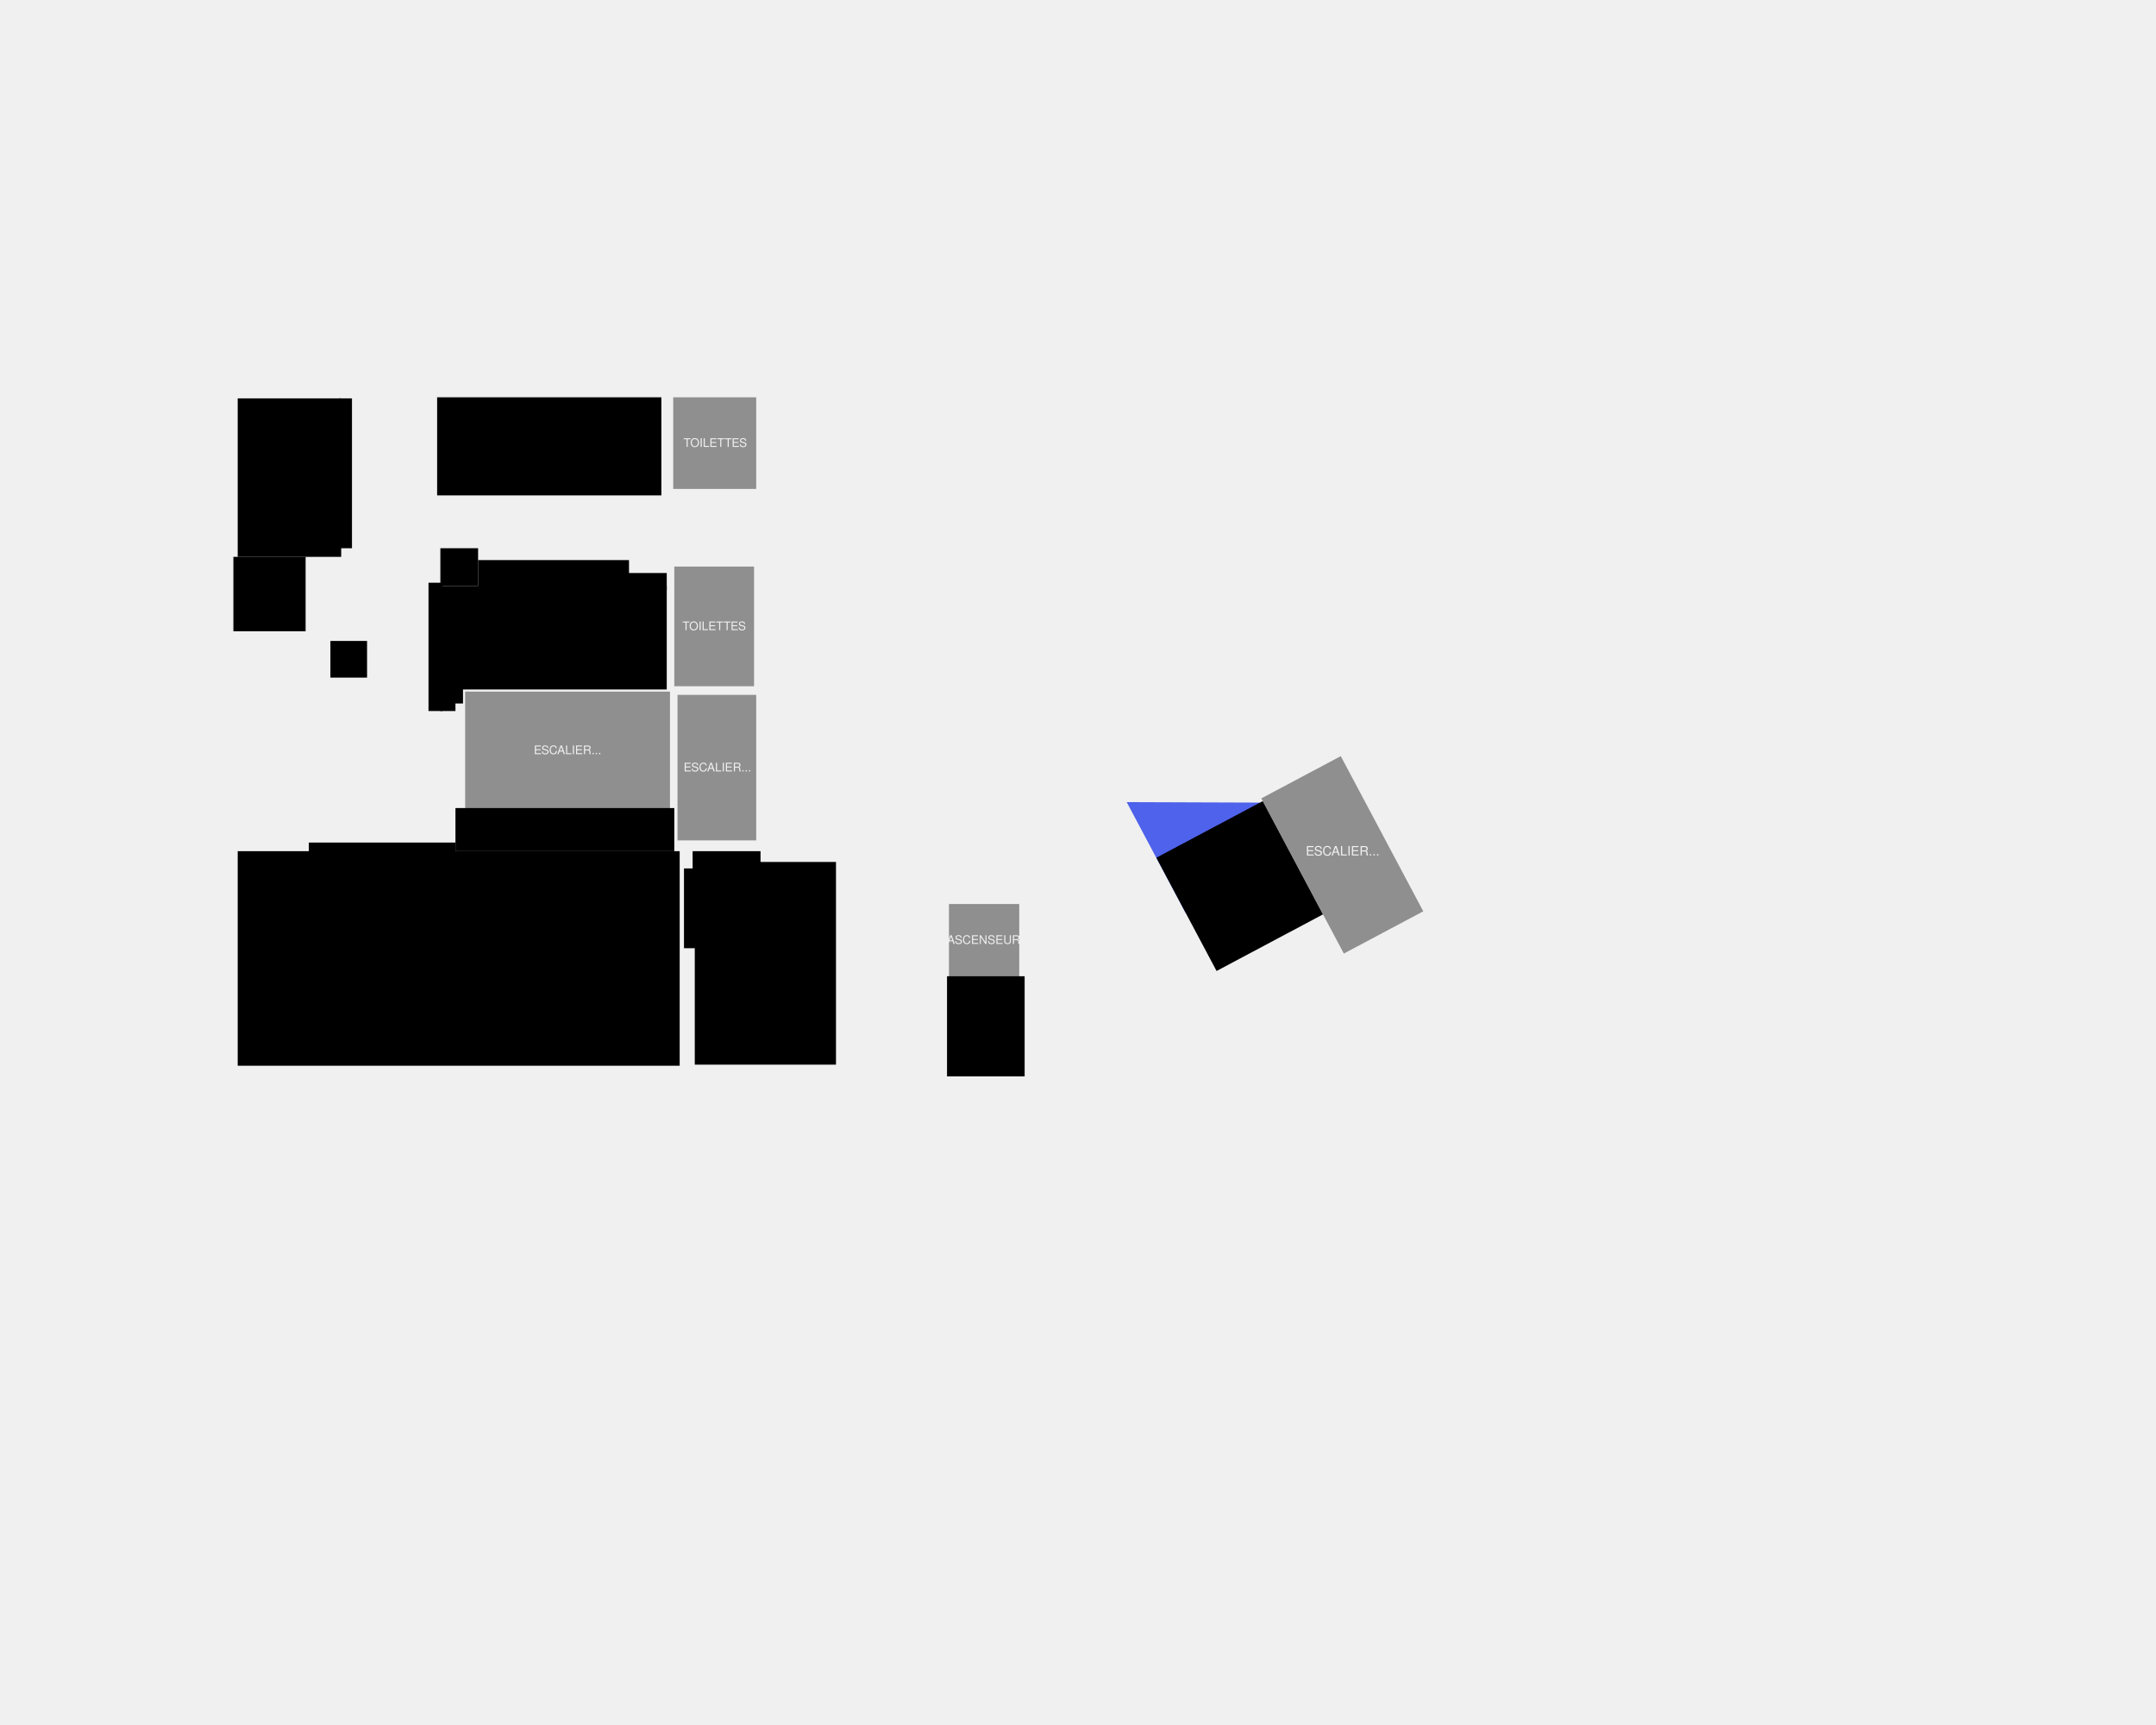
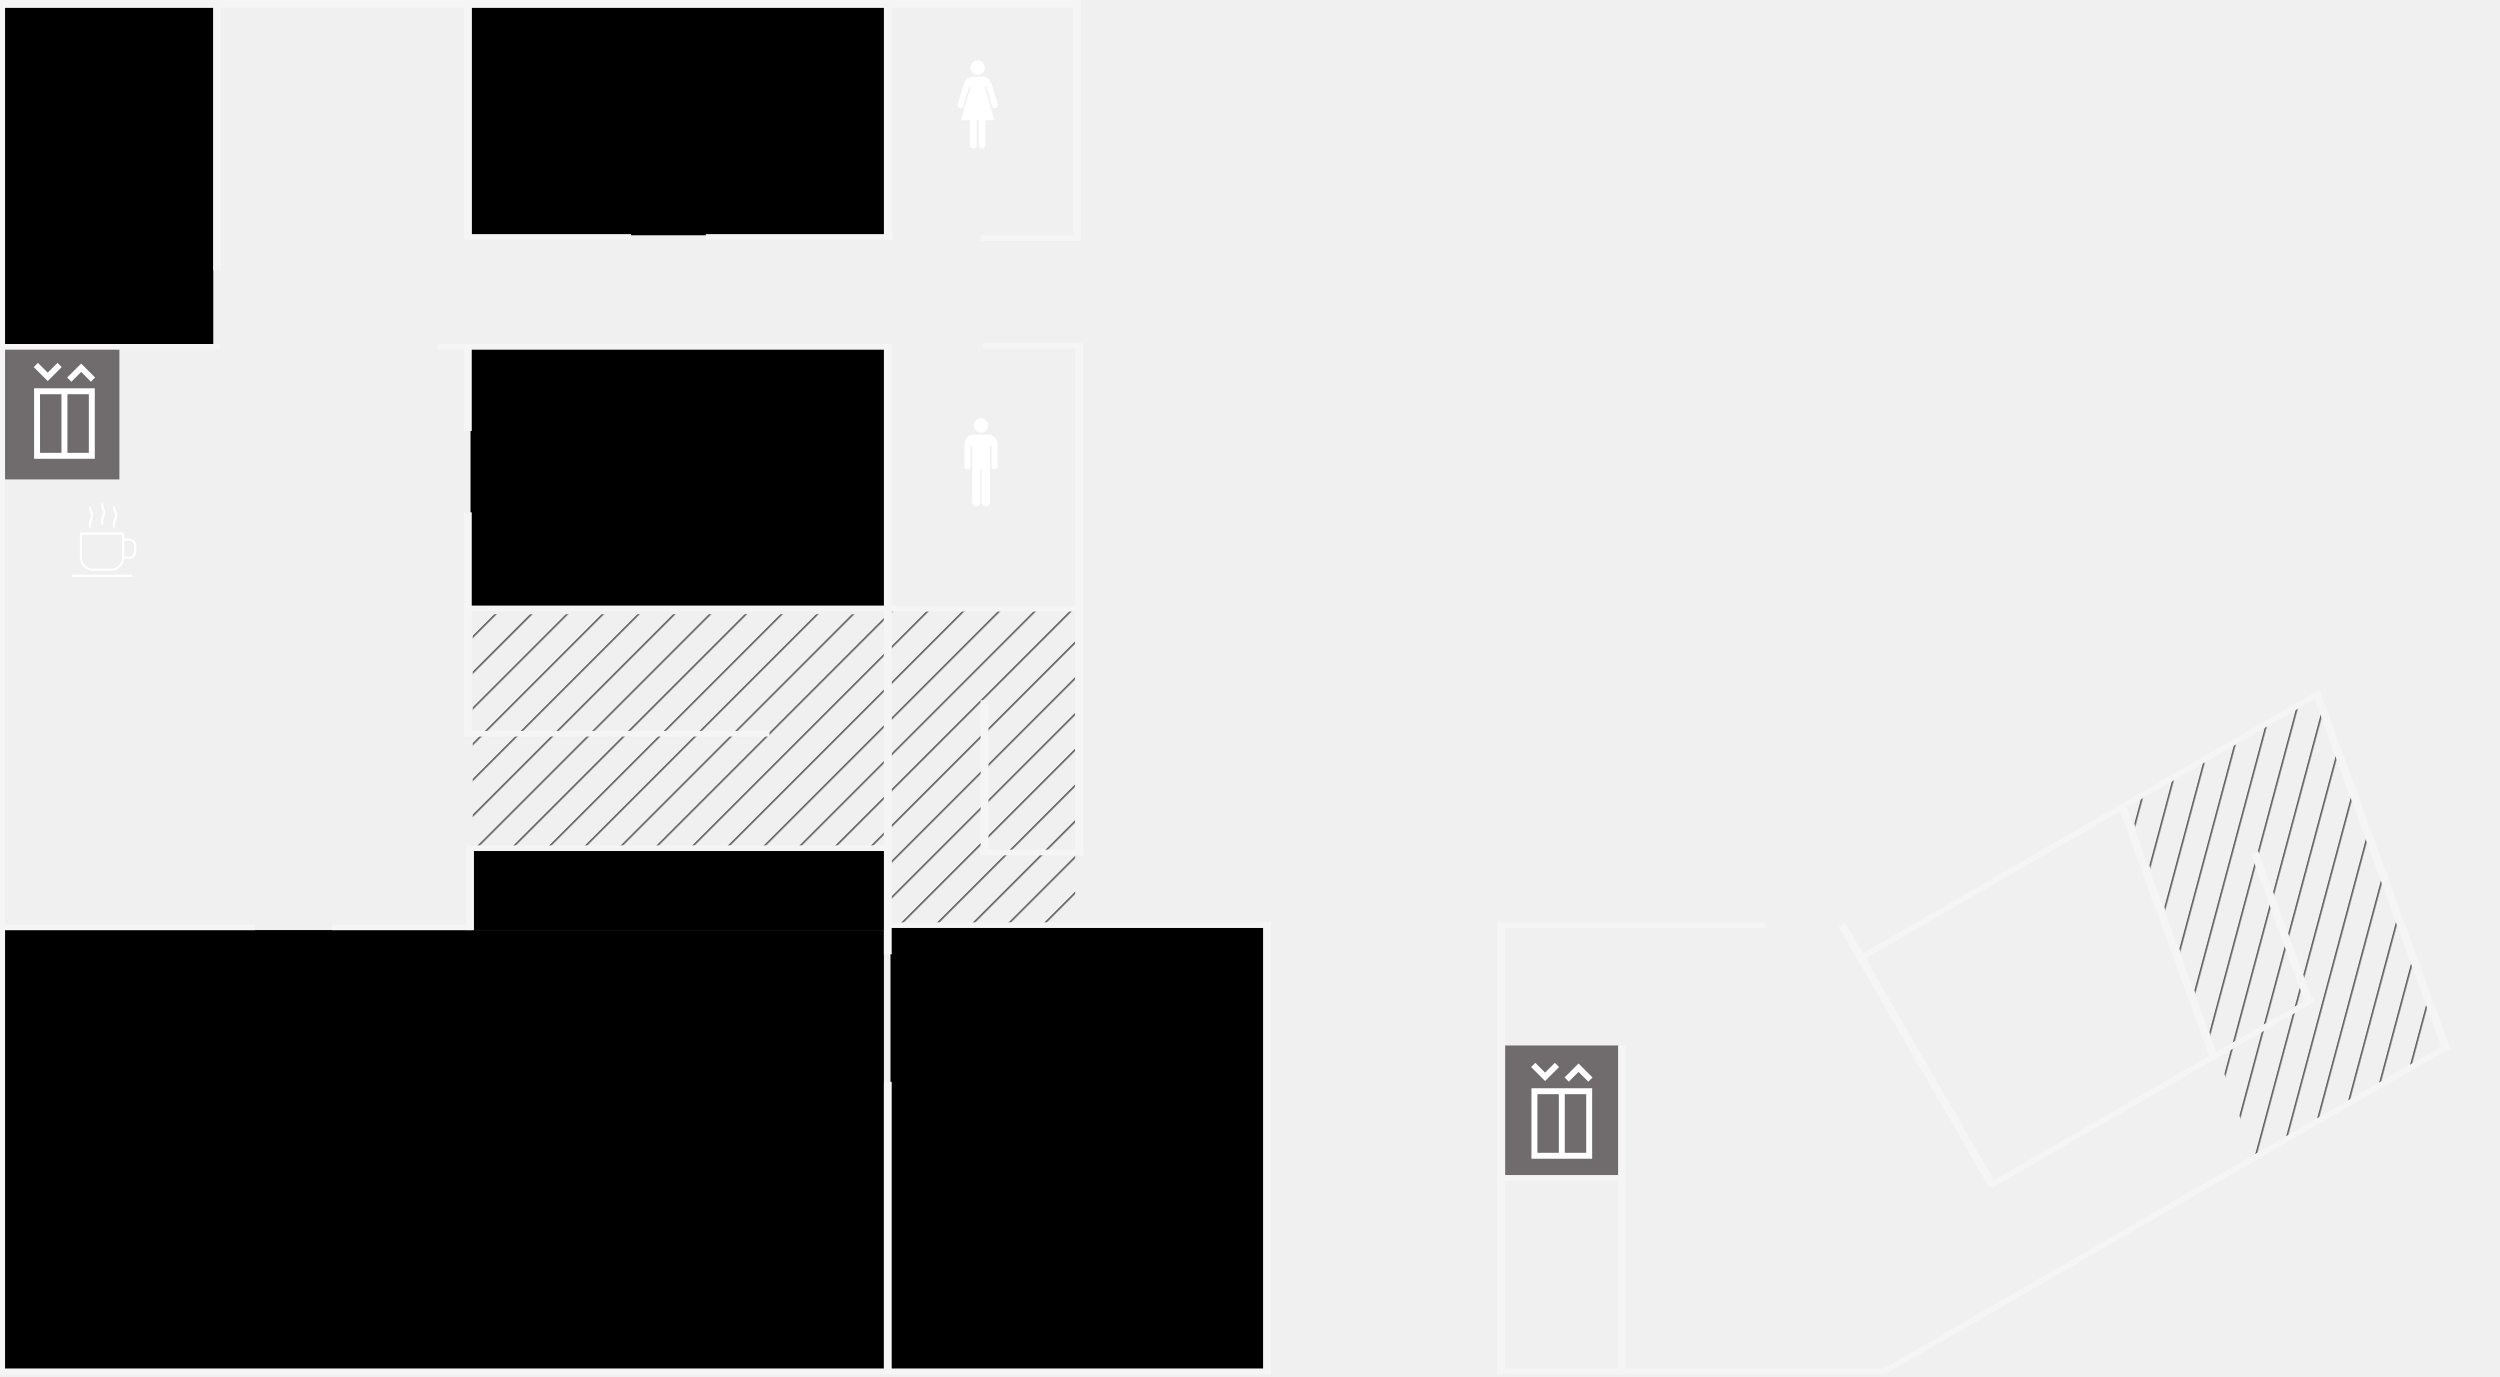
- <svg xmlns="http://www.w3.org/2000/svg" version="1.1" width="2000px" height="1600px" viewBox="-0.5 -0.5 2000 1600">
+ <svg xmlns="http://www.w3.org/2000/svg" width="1137px" height="626px">
+   <defs>
+     <pattern patternUnits="userSpaceOnUse" width="11.5" height="11.5" x="0" y="0" patternTransform="rotate(45)" id="mx-pattern-hatch-1-636263-0">
+       <line x1="0" y1="0" x2="0" y2="11.5" stroke="#636263" stroke-width="1.5" />
+     </pattern>
+   </defs>
  <g>
    <g id="background">
-       <rect x="0" y="0" width="2000px" height="1600px" fill-opacity="0" />
+       <rect x="0" y="0" width="1137px" height="626px" fill-opacity="0" />
    </g>
    <g id="rooms">
      <g id="B-01-Bulma">
-         <rect x="405" y="368" width="208" height="91" />
+         <rect x="214.46" y="3.49" width="188.54" height="103.51" />
      </g>
      <g id="B-02-Elliot-Alderson">
-         <rect x="314" y="369" width="12" height="139" />
-         <rect x="220" y="369" width="96" height="147" />
+         <rect x="2" y="3.48" width="95" height="153" />
      </g>
      <g id="S-01-Stark">
-         <rect x="397" y="540" width="13" height="119" />
-         <rect x="421" y="638" width="8" height="14" />
-         <rect x="408" y="638" width="14" height="21" />
-         <rect x="443" y="519" width="140" height="27" />
-         <rect x="582" y="531" width="36" height="16" />
-         <rect x="408" y="543" width="210" height="96" />
+         <rect x="214" y="158.48" width="188.48" height="117.52" />
      </g>
      <g id="S-02-Pru-Ha">
-         <rect x="286" y="781" width="136" height="21" />
-         <rect x="220" y="789" width="410" height="199" />
+         <rect x="214.55" y="387.04" width="188.45" height="35.96" />
+         <rect x="2" y="423" width="400" height="199.48" />
      </g>
      <g id="S-03-Mei-Hatsume">
-         <rect x="634" y="805" width="11" height="74" />
-         <rect x="642" y="789" width="63" height="20" />
-         <rect x="644" y="799" width="131" height="188" />
+         <rect x="405" y="421" width="171" height="201.48" />
      </g>
    </g>
-     <g id="floorLines">
-       <path d="M 395 570 L 395 538 L 412 538" fill="none" stroke-width="4" stroke-miterlimit="10" pointer-events="stroke" />
-       <path d="M 584 517 L 442 517" fill="none" stroke-width="4" stroke-miterlimit="10" pointer-events="stroke" />
-       <path d="M 628 523 L 583 523" fill="none" stroke-width="16" stroke-miterlimit="10" pointer-events="stroke" />
-       <path d="M 395 600 L 395 661 L 424 661" fill="none" stroke-width="4" stroke-miterlimit="10" pointer-events="stroke" />
-       <path d="M 430 654 L 430 640 L 528 640" fill="none" stroke-width="3" stroke-miterlimit="10" pointer-events="stroke" />
-       <path d="M 528 642 L 621 642" fill="none" stroke-width="7" stroke-miterlimit="10" pointer-events="stroke" />
-       <path d="M 428 652 L 428 700" fill="none" stroke-width="12" stroke-miterlimit="10" pointer-events="stroke" />
-       <path d="M 217 784.14 L 286 784" fill="none" stroke-width="11" stroke-miterlimit="10" pointer-events="stroke" />
-       <path d="M 209 357 L 209 1001" fill="none" stroke-width="22" stroke-miterlimit="10" pointer-events="stroke" />
-       <path d="M 787 994 L 220 994" fill="none" stroke-width="14" stroke-miterlimit="10" pointer-events="stroke" />
-       <path d="M 637 879 L 637 989" fill="none" stroke-width="14" stroke-miterlimit="10" pointer-events="stroke" />
-       <path d="M 781 996 L 780 787" fill="none" stroke-width="12" stroke-miterlimit="10" pointer-events="stroke" />
-       <path d="M 341 363 L 205 363" fill="none" stroke-width="12" stroke-miterlimit="10" pointer-events="stroke" />
-       <path d="M 328 479 L 328 368" fill="none" stroke-width="4" stroke-miterlimit="10" pointer-events="stroke" />
-       <path d="M 323 508 L 323 541" fill="none" stroke-width="14" stroke-miterlimit="10" pointer-events="stroke" />
-       <path d="M 487 461 L 404 461 L 404 366" fill="none" stroke-width="4" stroke-miterlimit="10" pointer-events="stroke" />
-       <path d="M 614 461 L 517 461" fill="none" stroke-width="4" stroke-miterlimit="10" pointer-events="stroke" />
-       <path d="M 281 519 L 318 519" fill="none" stroke-width="6" stroke-miterlimit="10" pointer-events="stroke" />
-       <path d="M 283 780 L 343 780" fill="none" stroke-width="3" stroke-miterlimit="10" pointer-events="stroke" />
-       <path d="M 394 780 L 422 780" fill="none" stroke-width="3" stroke-miterlimit="10" pointer-events="stroke" />
-       <path d="M 641 783 L 711 783 L 711 793 L 785 793" fill="none" stroke-width="12" stroke-miterlimit="10" pointer-events="stroke" />
-       <path d="M 636 805 L 636 783 L 624 783 L 624 511" fill="none" stroke-width="12" stroke-miterlimit="10" pointer-events="stroke" />
-       <path d="M 705 730 L 705 513" fill="none" stroke-width="12" stroke-miterlimit="10" pointer-events="stroke" />
-       <path d="M 623 640 L 703 640" fill="none" stroke-width="12" stroke-miterlimit="10" pointer-events="stroke" />
-       <path d="M 659 519 L 701 519" fill="none" stroke-width="12" stroke-miterlimit="10" pointer-events="stroke" />
-       <path d="M 708 363 L 402 363" fill="none" stroke-width="12" stroke-miterlimit="10" pointer-events="stroke" />
-       <path d="M 619 463 L 619 361" fill="none" stroke-width="13" stroke-miterlimit="10" pointer-events="stroke" />
-       <path d="M 706 461 L 705 357" fill="none" stroke-width="12" stroke-miterlimit="10" pointer-events="stroke" />
-       <path d="M 704 457 L 657 457" fill="none" stroke-width="8" stroke-miterlimit="10" pointer-events="stroke" />
-       <path d="M 632 832 L 632 880" fill="none" stroke-width="4" stroke-miterlimit="10" pointer-events="stroke" />
-       <path d="M 947 906 L 947 837" fill="none" stroke-width="6" stroke-miterlimit="10" pointer-events="stroke" />
-       <path d="M 1048 711 L 1051 740 L 1163 740 L 1246 694 L 1325 847 L 1050 994 L 875 993 L 875 771" fill="none" stroke-width="12" stroke-miterlimit="10" pointer-events="stroke" />
-       <path d="M 1065.73 711.07 L 1174.69 769.51 L 1065.73 827.94 Z" fill="#4F62EB" transform="rotate(-28,1120.21,769.51)" />
-     </g>
-     <g id="floorRect">
-       <rect x="431" y="641" width="190" height="109" fill="#8f8f8f" />
-       <text x="526" y="699" fill="rgb(240, 240, 240)" font-family="Helvetica" font-size="11px" text-anchor="middle">ESCALIER...</text>
-       <rect x="422" y="749" width="203" height="40" />
-       <rect x="216" y="516" width="67" height="69" />
-       <rect x="408" y="508" width="35" height="35" />
-       <rect x="306" y="594" width="34" height="34" />
-       <rect x="628" y="644" width="73" height="135" fill="#8f8f8f" />
-       <text x="665" y="715" fill="rgb(240, 240, 240)" font-family="Helvetica" font-size="11px" text-anchor="middle">ESCALIER...</text>
-       <rect x="625" y="525" width="74" height="111" fill="#8f8f8f" />
-       <text x="662" y="584" fill="rgb(240, 240, 240)" font-family="Helvetica" font-size="11px" text-anchor="middle">TOILETTES
- </text>
-       <rect x="624" y="368" width="77" height="85" fill="#8f8f8f" />
-       <text x="663" y="414" fill="rgb(240, 240, 240)" font-family="Helvetica" font-size="11px" text-anchor="middle">TOILETTES
- </text>
-       <rect x="879.8" y="838" width="65.2" height="68" fill="#8f8f8f" />
-       <text x="912" y="875" fill="rgb(240, 240, 240)" font-family="Helvetica" font-size="11px" text-anchor="middle">ASCENSEUR
- </text>
-       <rect x="1202.95" y="710.89" width="83.46" height="163.02" fill="#8f8f8f" transform="rotate(-28,1244.68,792.4)" />
-       <rect x="878" y="905" width="72" height="92.9" />
-       <rect x="1093.57" y="761.85" width="111.75" height="119" transform="rotate(-28,1149.44,821.35)" />
-       <rect x="1212" y="772" width="65" height="34" fill="none" />
-       <text x="1245" y="793" fill="rgb(240, 240, 240)" font-family="Helvetica" font-size="12px" text-anchor="middle">ESCALIER...</text>
+     <g id="floor">
+       <path d="M 974.76 504.61 L 1004.77 337.98 L 1103.42 337.98 L 1073.41 504.61 Z" fill="url(#mx-pattern-hatch-1-636263-0)" transform="rotate(330,1039.09,421.3)" />
+       <rect x="405.45" y="278.04" width="83.55" height="141.96" fill="url(#mx-pattern-hatch-1-636263-0)" />
+       <rect x="215" y="279.34" width="187" height="106.24" fill="url(#mx-pattern-hatch-1-636263-0)" />
+       <rect x="1081.41" y="310" width="3.55" height="172.94" fill="#f5f5f5" transform="rotate(-20,1083.18,396.47)" />
+       <rect x="684" y="475.48" width="52" height="59" fill="#706c6e" />
+       <rect x="0" y="-0.52" width="2.3" height="625" fill="#f5f5f5" />
+       <rect x="0" y="-0.52" width="491" height="4.01" fill="#f5f5f5" />
+       <rect x="211" y="-0.52" width="3.55" height="109.52" fill="#f5f5f5" />
+       <rect x="0" y="156.48" width="100" height="2.56" fill="#f5f5f5" />
+       <rect x="199" y="156.48" width="206" height="2.56" fill="#f5f5f5" />
+       <rect x="402" y="156.48" width="3.55" height="277.52" fill="#f5f5f5" />
+       <rect x="212" y="384.48" width="192" height="2.56" fill="#f5f5f5" />
+       <rect x="211" y="233" width="3.55" height="102" fill="#f5f5f5" />
+       <rect x="0" y="420.48" width="116" height="2.56" fill="#f5f5f5" />
+       <rect x="0" y="622.48" width="578" height="2.56" fill="#f5f5f5" />
+       <rect x="403" y="419.48" width="175" height="2.56" fill="#f5f5f5" />
+       <rect x="489" y="157" width="3.55" height="232" fill="#f5f5f5" />
+       <rect x="403" y="275.48" width="87" height="2.56" fill="#f5f5f5" />
+       <rect x="681" y="534.48" width="56" height="2.56" fill="#f5f5f5" />
+       <rect x="736" y="475.48" width="3.55" height="147.52" fill="#f5f5f5" />
+       <rect x="836.02" y="548.78" width="297.06" height="2.56" fill="#f5f5f5" transform="rotate(-30,984.55,550.06)" />
+       <rect x="984.26" y="364.02" width="3.55" height="119.52" fill="#f5f5f5" transform="rotate(-20,986.03,423.78)" />
+       <rect x="829.15" y="374.34" width="242.05" height="2.56" fill="#f5f5f5" transform="rotate(-30,950.17,375.62)" />
+       <rect x="213.4" y="275.42" width="190.6" height="2.56" fill="#f5f5f5" />
+       <rect x="211" y="158.48" width="3.55" height="37.52" fill="#f5f5f5" />
+       <rect x="681" y="420" width="3.55" height="205" fill="#f5f5f5" />
+       <rect x="574.45" y="419.48" width="3.55" height="204.48" fill="#f5f5f5" />
+       <rect x="214" y="332.42" width="135.94" height="2.56" fill="#f5f5f5" />
+       <rect x="212" y="385" width="3.55" height="38" fill="#f5f5f5" />
+       <rect x="402" y="492" width="3.55" height="132" fill="#f5f5f5" />
+       <rect x="97" y="-0.52" width="3.55" height="123.52" fill="#f5f5f5" />
+       <rect x="402" y="-0.52" width="3.55" height="109.52" fill="#f5f5f5" />
+       <rect x="488" y="-0.52" width="3.55" height="109.52" fill="#f5f5f5" />
+       <rect x="211" y="106.48" width="76" height="2.56" fill="#f5f5f5" />
+       <rect x="321" y="106.48" width="85" height="2.56" fill="#f5f5f5" />
+       <rect x="151" y="420.48" width="64" height="2.56" fill="#f5f5f5" />
+       <rect x="447" y="155.92" width="45.55" height="2.56" fill="#f5f5f5" />
+       <rect x="446" y="107" width="45.55" height="2.56" fill="#f5f5f5" />
+       <rect x="681" y="622.48" width="176" height="2.56" fill="#f5f5f5" />
+       <rect x="894.03" y="495.43" width="169.51" height="2.56" fill="#f5f5f5" transform="rotate(-30,978.78,496.71)" />
+       <rect x="803.57" y="477.97" width="136.53" height="3.52" fill="#f5f5f5" transform="rotate(-120,871.83,479.73)" />
+       <rect x="681" y="419.48" width="122" height="2.56" fill="#f5f5f5" />
+       <rect x="446" y="318.48" width="3.55" height="69.52" fill="#f5f5f5" />
+       <rect x="446" y="386.44" width="47" height="2.56" fill="#f5f5f5" />
+       <rect x="1036.04" y="385.58" width="3.55" height="72.52" fill="#f5f5f5" transform="rotate(-20,1037.82,421.84)" />
+       <rect x="2.3" y="159.04" width="52" height="59" fill="#706c6e" />
+       <svg x="7.5" y="165.04" height="800px" width="800px">
+         <g>
+           <path d="M88.942,484.606h306.723V128.322H88.942V484.606z M365.665,454.606H257.303V158.322h108.361V454.606z M118.942,158.322h108.361v296.285H118.942V158.322z" fill="#ffffff" transform="scale(0.09,0.09)" />
+           <polygon points="228.41,21.213 207.197,0 157.803,49.393 108.41,0 87.197,21.213 157.803,91.82" fill="#ffffff" transform="scale(0.09,0.09)" />
+           <polygon points="326.803,45.82 376.197,95.213 397.41,74 326.803,3.393 256.197,74 277.41,95.213" fill="#ffffff" transform="scale(0.09,0.09)" />
+         </g>
+       </svg>
+       <svg x="688.5" y="483.38" height="800px" width="800px">
+         <g>
+           <path d="M88.942,484.606h306.723V128.322H88.942V484.606z M365.665,454.606H257.303V158.322h108.361V454.606z M118.942,158.322h108.361v296.285H118.942V158.322z" fill="#ffffff" transform="scale(0.09,0.09)" />
+           <polygon points="228.41,21.213 207.197,0 157.803,49.393 108.41,0 87.197,21.213 157.803,91.82" fill="#ffffff" transform="scale(0.09,0.09)" />
+           <polygon points="326.803,45.82 376.197,95.213 397.41,74 326.803,3.393 256.197,74 277.41,95.213" fill="#ffffff" transform="scale(0.09,0.09)" />
+         </g>
+       </svg>
+       <svg x="437" y="190.25" height="572" width="264">
+         <circle cx="130.95" cy="46.586" r="46.545" fill="#ffffff" transform="scale(0.07, 0.07)" />
+         <path d="M 81.781 106.021 C 45.991 106.021 23.062 137.008 23.062 167.603 L 23.062 310.819 C 22.733 338.803 63.028 338.803 63.163 310.819 L 63.163 179.061 L 73.188 179.061 L 73.188 542.829 C 72.566 580.81 126.235 579.721 126.178 542.829 L 126.178 330.869 L 134.771 330.869 L 134.771 542.829 C 135.473 579.721 189.422 580.81 189.193 542.829 L 189.193 179.061 L 199.218 179.061 L 199.218 310.819 C 198.746 339.018 238.832 339.018 239.319 310.819 L 239.319 167.603 C 238.746 137.008 214.958 106.569 179.168 106.021 L 81.781 106.021 Z" fill="#ffffff" transform="scale(0.07, 0.07)" />
+       </svg>
+       <svg x="435.5" y="27.5" height="572" width="264">
+         <circle cx="130.95" cy="46.586" r="46.545" fill="#ffffff" transform="scale(0.07,0.07)" />
+         <path d="M124.505,388.155V549.989C124.262,579.392,80.495,579.392,80.108,549.989V388.155H22.822L84.405,171.9H74.38L38.576,295.065C29.524,322.305,-7.311,311.277,1.339,282.176L41.44,148.985C46.051,133.69,65.328,106.681,98.726,106.02H128.802H163.174C195.609,106.681,214.967,133.919,220.46,148.985L260.561,282.176C268.696,311.134,232.153,323.021,223.325,295.065L187.521,171.9H176.063L239.079,388.155H180.36V549.989C180.818,579.392,137.223,579.248,137.395,549.989V388.155H124.505z" fill="#ffffff" transform="scale(0.07,0.07)" />
+       </svg>
+       <svg x="24.5" y="223.5" height="44" width="44">
+         <path d="M26,28.36H6v-0.72h20V28.36z M19,26.36h-6c-2.404,0-4.36-1.956-4.36-4.36v-8c0-0.199,0.161-0.36,0.36-0.36h14c0.199,0,0.36,0.161,0.36,0.36v1.64H25c1.302,0,2.36,1.059,2.36,2.36v2c0,1.302-1.059,2.36-2.36,2.36h-1.654C23.162,24.597,21.283,26.36,19,26.36z M9.36,14.36V22c0,2.007,1.633,3.64,3.64,3.64h6c2.007,0,3.64-1.633,3.64-3.64v-7.64C22.64,14.36,9.36,14.36,9.36,14.36z M23.36,21.64H25c0.904,0,1.64-0.735,1.64-1.64v-2c0-0.904-0.735-1.64-1.64-1.64h-1.64V21.64zM20.36,12h-0.72v-1.283c0-0.525,0.124-1.051,0.358-1.52c0.375-0.75,0.375-1.645,0-2.395c-0.234-0.469-0.358-0.995-0.358-1.52V5h0.721v0.283c0,0.414,0.098,0.829,0.282,1.198c0.476,0.952,0.476,2.087,0,3.039c-0.185,0.369-0.282,0.784-0.282,1.198L20.36,12L20.36,12z M12.36,12h-0.72v-1.283c0-0.525,0.124-1.05,0.359-1.52c0.375-0.75,0.375-1.645,0-2.395c-0.235-0.47-0.359-0.995-0.359-1.52V5h0.72v0.283c0,0.414,0.098,0.828,0.283,1.198c0.476,0.952,0.476,2.087,0,3.039c-0.185,0.37-0.283,0.784-0.283,1.198V12z M16.36,11h-0.72V9.717c0-0.525,0.124-1.05,0.359-1.52c0.375-0.75,0.375-1.645,0-2.395c-0.235-0.47-0.359-0.995-0.359-1.52V4h0.72v0.283c0,0.414,0.098,0.828,0.283,1.198c0.477,0.952,0.477,2.087,0,3.039c-0.185,0.37-0.283,0.784-0.283,1.198V11z" fill="#FFFFFF" transform="scale(1.37,1.37)" />
+       </svg>
    </g>
  </g>
</svg>
